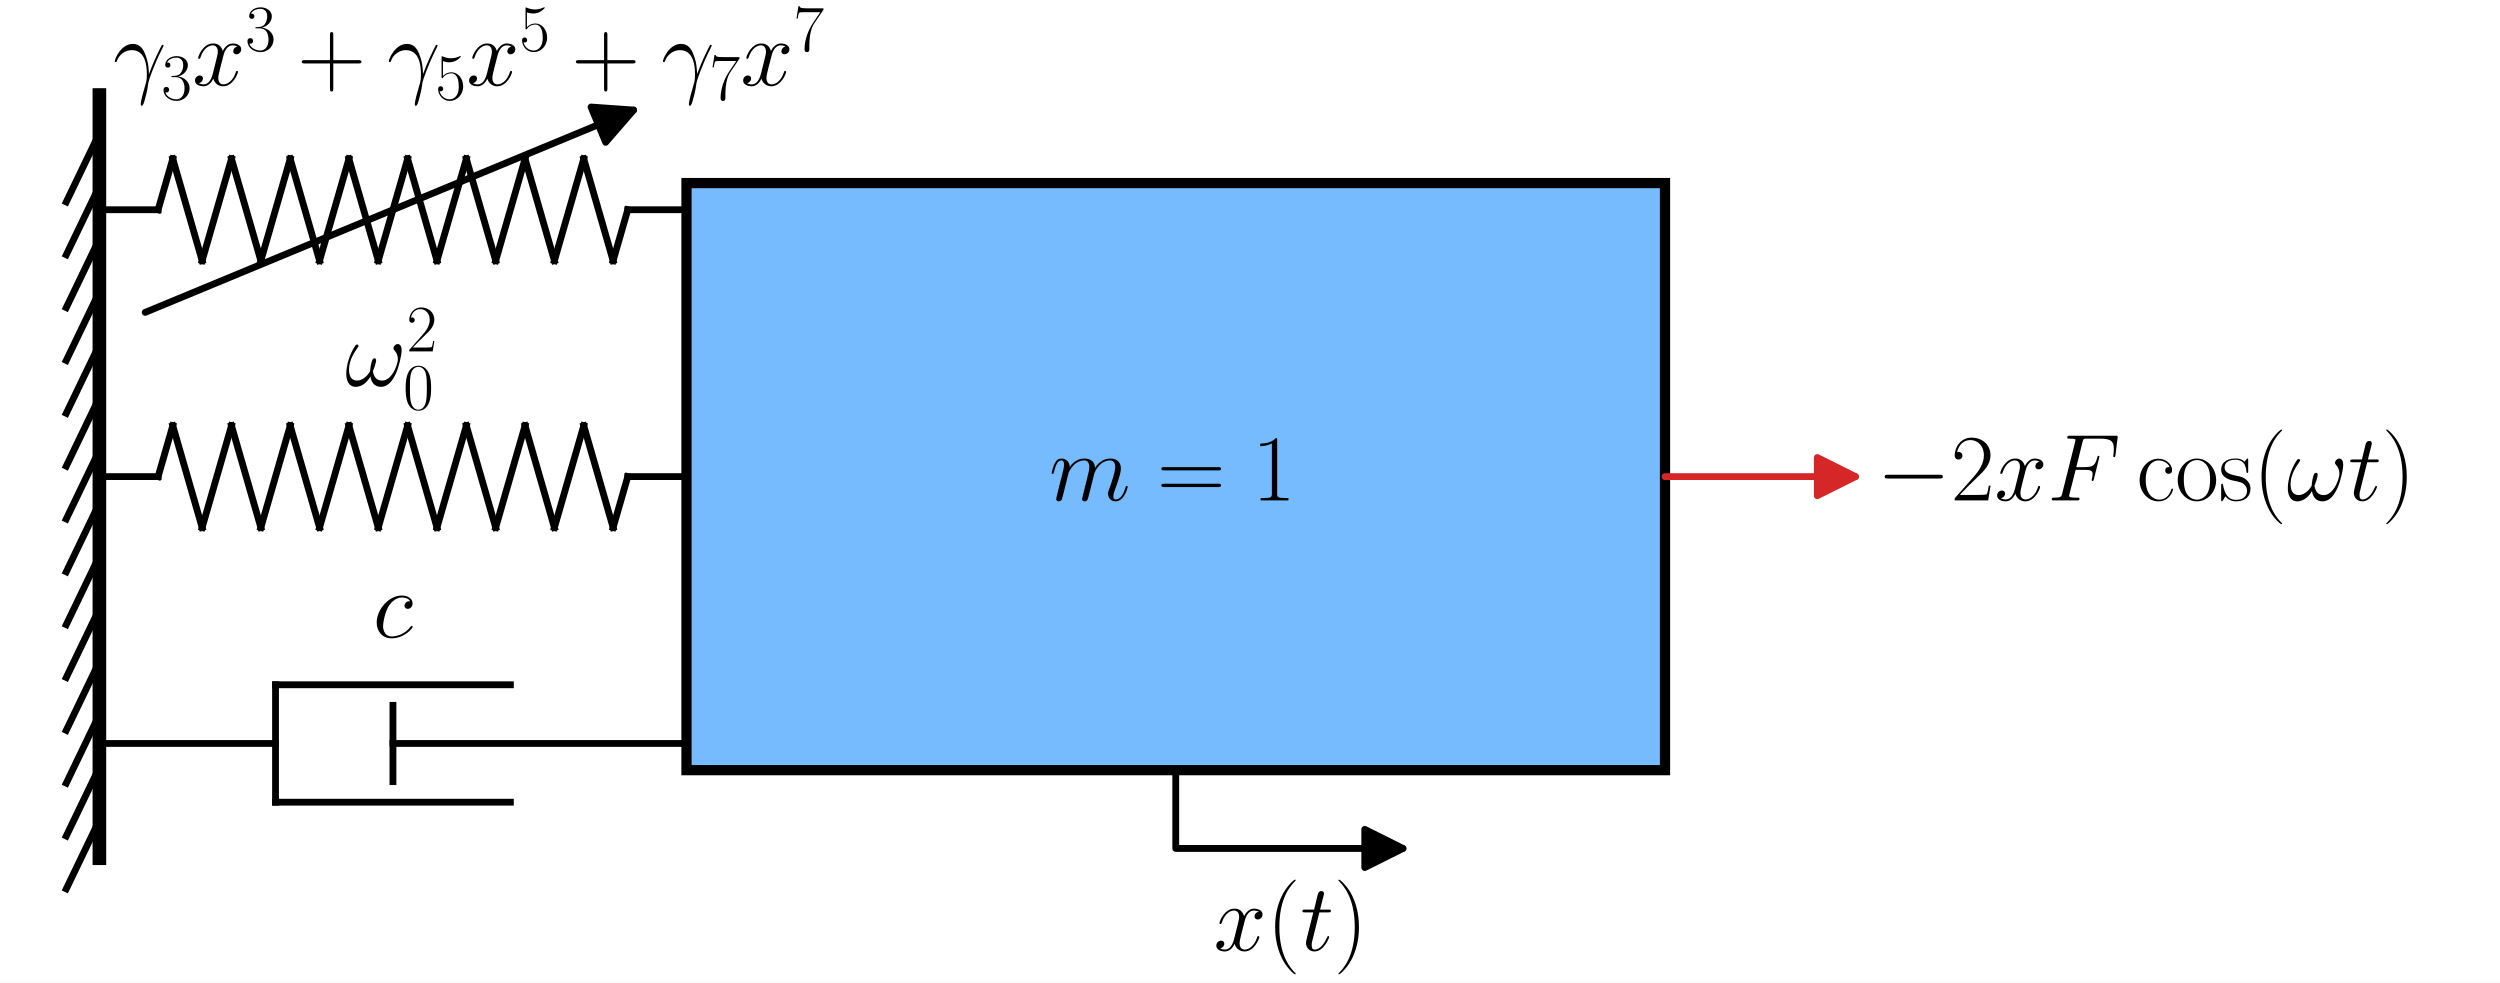
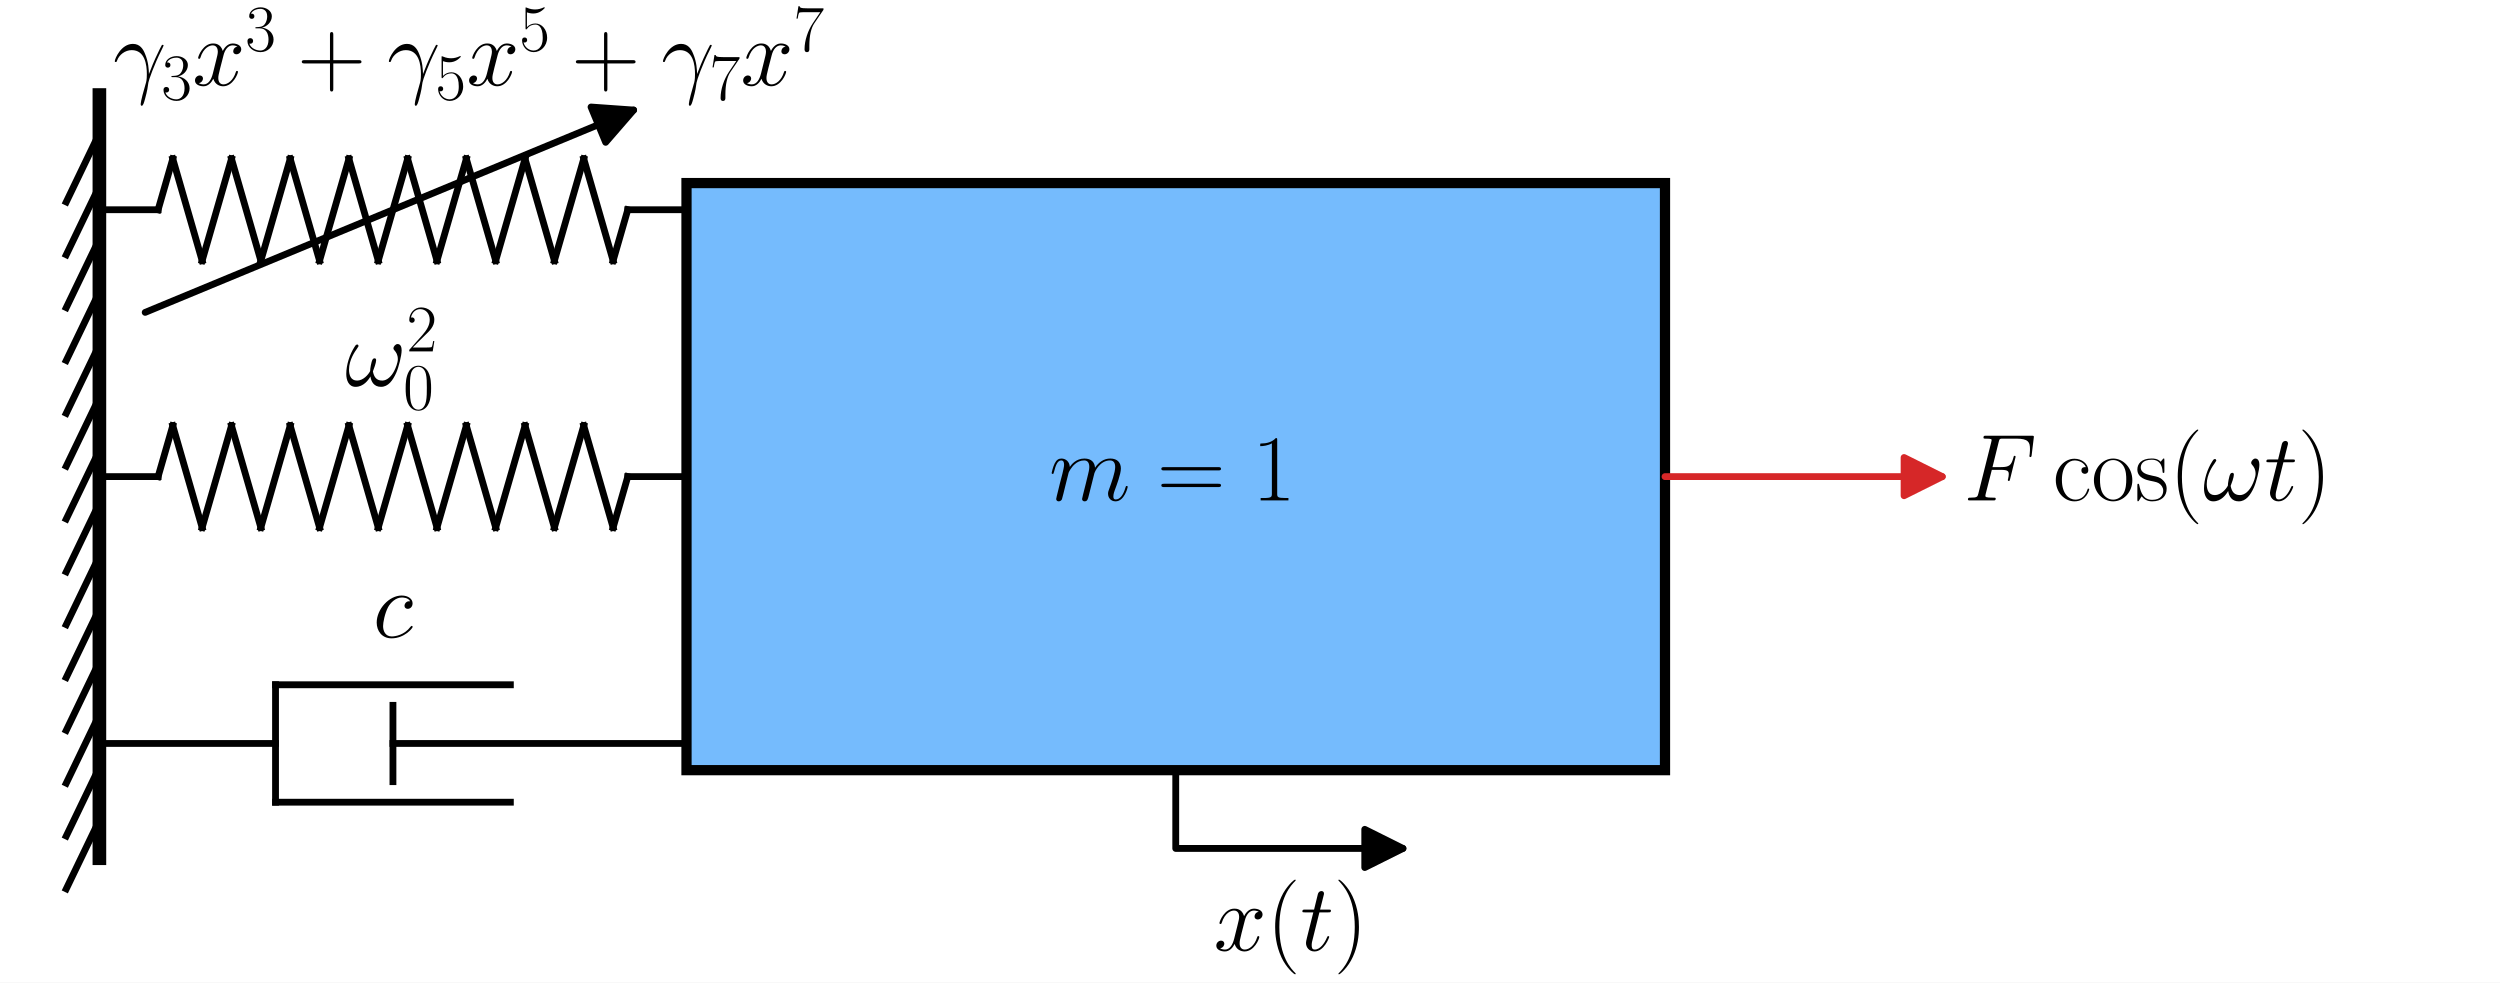
<svg xmlns="http://www.w3.org/2000/svg" xmlns:xlink="http://www.w3.org/1999/xlink" width="366.48pt" height="144pt" viewBox="0 0 366.48 144" version="1.1">
  <defs>
    <style type="text/css">*{stroke-linejoin: round; stroke-linecap: butt}</style>
  </defs>
  <g id="figure_1">
    <g id="patch_1">
      <path d="M 0 144  L 366.48 144  L 366.48 0  L 0 0  z " style="fill: #ffffff" />
    </g>
    <g id="axes_1">
      <g id="patch_2">
        <path d="M 0 144  L 366.48 144  L 366.48 0  L 0 0  z " style="fill: #ffffff" />
      </g>
      <g id="matplotlib.axis_1">
        <g id="xtick_1" />
        <g id="xtick_2" />
        <g id="xtick_3" />
        <g id="xtick_4" />
        <g id="xtick_5" />
        <g id="xtick_6" />
        <g id="xtick_7" />
      </g>
      <g id="matplotlib.axis_2">
        <g id="ytick_1" />
        <g id="ytick_2" />
        <g id="ytick_3" />
      </g>
      <g id="line2d_1">
-         <path d="M 14.57 125.81  L 14.57 13.926  " clip-path="url(#p56fd187e4c)" style="fill: none; stroke: #000000; stroke-width: 2; stroke-linecap: square" />
+         <path d="M 14.57 125.81  L 14.57 13.926  " clip-path="url(#p10659f8e2c)" style="fill: none; stroke: #000000; stroke-width: 2; stroke-linecap: square" />
      </g>
      <g id="line2d_2">
-         <path d="M 14.57 120.216  L 9.716 130.296  " clip-path="url(#p56fd187e4c)" style="fill: none; stroke: #000000; stroke-linecap: square" />
+         <path d="M 14.57 120.216  L 9.716 130.296  " clip-path="url(#p10659f8e2c)" style="fill: none; stroke: #000000; stroke-linecap: square" />
      </g>
      <g id="line2d_3">
-         <path d="M 14.57 112.47  L 9.716 122.55  " clip-path="url(#p56fd187e4c)" style="fill: none; stroke: #000000; stroke-linecap: square" />
+         <path d="M 14.57 112.47  L 9.716 122.55  " clip-path="url(#p10659f8e2c)" style="fill: none; stroke: #000000; stroke-linecap: square" />
      </g>
      <g id="line2d_4">
-         <path d="M 14.57 104.724  L 9.716 114.804  " clip-path="url(#p56fd187e4c)" style="fill: none; stroke: #000000; stroke-linecap: square" />
+         <path d="M 14.57 104.724  L 9.716 114.804  " clip-path="url(#p10659f8e2c)" style="fill: none; stroke: #000000; stroke-linecap: square" />
      </g>
      <g id="line2d_5">
-         <path d="M 14.57 96.978  L 9.716 107.059  " clip-path="url(#p56fd187e4c)" style="fill: none; stroke: #000000; stroke-linecap: square" />
+         <path d="M 14.57 96.978  L 9.716 107.059  " clip-path="url(#p10659f8e2c)" style="fill: none; stroke: #000000; stroke-linecap: square" />
      </g>
      <g id="line2d_6">
-         <path d="M 14.57 89.232  L 9.716 99.313  " clip-path="url(#p56fd187e4c)" style="fill: none; stroke: #000000; stroke-linecap: square" />
+         <path d="M 14.57 89.232  L 9.716 99.313  " clip-path="url(#p10659f8e2c)" style="fill: none; stroke: #000000; stroke-linecap: square" />
      </g>
      <g id="line2d_7">
-         <path d="M 14.57 81.487  L 9.716 91.567  " clip-path="url(#p56fd187e4c)" style="fill: none; stroke: #000000; stroke-linecap: square" />
+         <path d="M 14.57 81.487  L 9.716 91.567  " clip-path="url(#p10659f8e2c)" style="fill: none; stroke: #000000; stroke-linecap: square" />
      </g>
      <g id="line2d_8">
-         <path d="M 14.57 73.741  L 9.716 83.821  " clip-path="url(#p56fd187e4c)" style="fill: none; stroke: #000000; stroke-linecap: square" />
+         <path d="M 14.57 73.741  L 9.716 83.821  " clip-path="url(#p10659f8e2c)" style="fill: none; stroke: #000000; stroke-linecap: square" />
      </g>
      <g id="line2d_9">
-         <path d="M 14.57 65.995  L 9.716 76.075  " clip-path="url(#p56fd187e4c)" style="fill: none; stroke: #000000; stroke-linecap: square" />
+         <path d="M 14.57 65.995  L 9.716 76.075  " clip-path="url(#p10659f8e2c)" style="fill: none; stroke: #000000; stroke-linecap: square" />
      </g>
      <g id="line2d_10">
-         <path d="M 14.57 58.249  L 9.716 68.33  " clip-path="url(#p56fd187e4c)" style="fill: none; stroke: #000000; stroke-linecap: square" />
+         <path d="M 14.57 58.249  L 9.716 68.33  " clip-path="url(#p10659f8e2c)" style="fill: none; stroke: #000000; stroke-linecap: square" />
      </g>
      <g id="line2d_11">
-         <path d="M 14.57 50.503  L 9.716 60.584  " clip-path="url(#p56fd187e4c)" style="fill: none; stroke: #000000; stroke-linecap: square" />
+         <path d="M 14.57 50.503  L 9.716 60.584  " clip-path="url(#p10659f8e2c)" style="fill: none; stroke: #000000; stroke-linecap: square" />
      </g>
      <g id="line2d_12">
-         <path d="M 14.57 42.758  L 9.716 52.838  " clip-path="url(#p56fd187e4c)" style="fill: none; stroke: #000000; stroke-linecap: square" />
+         <path d="M 14.57 42.758  L 9.716 52.838  " clip-path="url(#p10659f8e2c)" style="fill: none; stroke: #000000; stroke-linecap: square" />
      </g>
      <g id="line2d_13">
-         <path d="M 14.57 35.012  L 9.716 45.092  " clip-path="url(#p56fd187e4c)" style="fill: none; stroke: #000000; stroke-linecap: square" />
+         <path d="M 14.57 35.012  L 9.716 45.092  " clip-path="url(#p10659f8e2c)" style="fill: none; stroke: #000000; stroke-linecap: square" />
      </g>
      <g id="line2d_14">
-         <path d="M 14.57 27.266  L 9.716 37.346  " clip-path="url(#p56fd187e4c)" style="fill: none; stroke: #000000; stroke-linecap: square" />
+         <path d="M 14.57 27.266  L 9.716 37.346  " clip-path="url(#p10659f8e2c)" style="fill: none; stroke: #000000; stroke-linecap: square" />
      </g>
      <g id="line2d_15">
-         <path d="M 14.57 19.52  L 9.716 29.601  " clip-path="url(#p56fd187e4c)" style="fill: none; stroke: #000000; stroke-linecap: square" />
+         <path d="M 14.57 19.52  L 9.716 29.601  " clip-path="url(#p10659f8e2c)" style="fill: none; stroke: #000000; stroke-linecap: square" />
      </g>
      <g id="line2d_16">
-         <path d="M 14.57 30.748  L 23.177 30.748  " clip-path="url(#p56fd187e4c)" style="fill: none; stroke: #000000; stroke-linecap: square" />
+         <path d="M 14.57 30.748  L 23.177 30.748  " clip-path="url(#p10659f8e2c)" style="fill: none; stroke: #000000; stroke-linecap: square" />
      </g>
      <g id="line2d_17">
-         <path d="M 92.028 30.748  L 100.635 30.748  " clip-path="url(#p56fd187e4c)" style="fill: none; stroke: #000000; stroke-linecap: square" />
+         <path d="M 92.028 30.748  L 100.635 30.748  " clip-path="url(#p10659f8e2c)" style="fill: none; stroke: #000000; stroke-linecap: square" />
      </g>
      <g id="line2d_18">
-         <path d="M 25.328 23.289  L 29.632 38.207  " clip-path="url(#p56fd187e4c)" style="fill: none; stroke: #000000; stroke-linecap: square" />
+         <path d="M 25.328 23.289  L 29.632 38.207  " clip-path="url(#p10659f8e2c)" style="fill: none; stroke: #000000; stroke-linecap: square" />
      </g>
      <g id="line2d_19">
-         <path d="M 29.632 38.207  L 33.935 23.289  " clip-path="url(#p56fd187e4c)" style="fill: none; stroke: #000000; stroke-linecap: square" />
+         <path d="M 29.632 38.207  L 33.935 23.289  " clip-path="url(#p10659f8e2c)" style="fill: none; stroke: #000000; stroke-linecap: square" />
      </g>
      <g id="line2d_20">
-         <path d="M 33.935 23.289  L 38.238 38.207  " clip-path="url(#p56fd187e4c)" style="fill: none; stroke: #000000; stroke-linecap: square" />
+         <path d="M 33.935 23.289  L 38.238 38.207  " clip-path="url(#p10659f8e2c)" style="fill: none; stroke: #000000; stroke-linecap: square" />
      </g>
      <g id="line2d_21">
-         <path d="M 38.238 38.207  L 42.541 23.289  " clip-path="url(#p56fd187e4c)" style="fill: none; stroke: #000000; stroke-linecap: square" />
+         <path d="M 38.238 38.207  L 42.541 23.289  " clip-path="url(#p10659f8e2c)" style="fill: none; stroke: #000000; stroke-linecap: square" />
      </g>
      <g id="line2d_22">
-         <path d="M 42.541 23.289  L 46.845 38.207  " clip-path="url(#p56fd187e4c)" style="fill: none; stroke: #000000; stroke-linecap: square" />
+         <path d="M 42.541 23.289  L 46.845 38.207  " clip-path="url(#p10659f8e2c)" style="fill: none; stroke: #000000; stroke-linecap: square" />
      </g>
      <g id="line2d_23">
-         <path d="M 46.845 38.207  L 51.148 23.289  " clip-path="url(#p56fd187e4c)" style="fill: none; stroke: #000000; stroke-linecap: square" />
+         <path d="M 46.845 38.207  L 51.148 23.289  " clip-path="url(#p10659f8e2c)" style="fill: none; stroke: #000000; stroke-linecap: square" />
      </g>
      <g id="line2d_24">
-         <path d="M 51.148 23.289  L 55.451 38.207  " clip-path="url(#p56fd187e4c)" style="fill: none; stroke: #000000; stroke-linecap: square" />
+         <path d="M 51.148 23.289  L 55.451 38.207  " clip-path="url(#p10659f8e2c)" style="fill: none; stroke: #000000; stroke-linecap: square" />
      </g>
      <g id="line2d_25">
-         <path d="M 55.451 38.207  L 59.754 23.289  " clip-path="url(#p56fd187e4c)" style="fill: none; stroke: #000000; stroke-linecap: square" />
+         <path d="M 55.451 38.207  L 59.754 23.289  " clip-path="url(#p10659f8e2c)" style="fill: none; stroke: #000000; stroke-linecap: square" />
      </g>
      <g id="line2d_26">
-         <path d="M 59.754 23.289  L 64.058 38.207  " clip-path="url(#p56fd187e4c)" style="fill: none; stroke: #000000; stroke-linecap: square" />
+         <path d="M 59.754 23.289  L 64.058 38.207  " clip-path="url(#p10659f8e2c)" style="fill: none; stroke: #000000; stroke-linecap: square" />
      </g>
      <g id="line2d_27">
-         <path d="M 64.058 38.207  L 68.361 23.289  " clip-path="url(#p56fd187e4c)" style="fill: none; stroke: #000000; stroke-linecap: square" />
+         <path d="M 64.058 38.207  L 68.361 23.289  " clip-path="url(#p10659f8e2c)" style="fill: none; stroke: #000000; stroke-linecap: square" />
      </g>
      <g id="line2d_28">
-         <path d="M 68.361 23.289  L 72.664 38.207  " clip-path="url(#p56fd187e4c)" style="fill: none; stroke: #000000; stroke-linecap: square" />
+         <path d="M 68.361 23.289  L 72.664 38.207  " clip-path="url(#p10659f8e2c)" style="fill: none; stroke: #000000; stroke-linecap: square" />
      </g>
      <g id="line2d_29">
-         <path d="M 72.664 38.207  L 76.967 23.289  " clip-path="url(#p56fd187e4c)" style="fill: none; stroke: #000000; stroke-linecap: square" />
+         <path d="M 72.664 38.207  L 76.967 23.289  " clip-path="url(#p10659f8e2c)" style="fill: none; stroke: #000000; stroke-linecap: square" />
      </g>
      <g id="line2d_30">
-         <path d="M 76.967 23.289  L 81.27 38.207  " clip-path="url(#p56fd187e4c)" style="fill: none; stroke: #000000; stroke-linecap: square" />
+         <path d="M 76.967 23.289  L 81.27 38.207  " clip-path="url(#p10659f8e2c)" style="fill: none; stroke: #000000; stroke-linecap: square" />
      </g>
      <g id="line2d_31">
-         <path d="M 81.27 38.207  L 85.574 23.289  " clip-path="url(#p56fd187e4c)" style="fill: none; stroke: #000000; stroke-linecap: square" />
+         <path d="M 81.27 38.207  L 85.574 23.289  " clip-path="url(#p10659f8e2c)" style="fill: none; stroke: #000000; stroke-linecap: square" />
      </g>
      <g id="line2d_32">
-         <path d="M 85.574 23.289  L 89.877 38.207  " clip-path="url(#p56fd187e4c)" style="fill: none; stroke: #000000; stroke-linecap: square" />
+         <path d="M 85.574 23.289  L 89.877 38.207  " clip-path="url(#p10659f8e2c)" style="fill: none; stroke: #000000; stroke-linecap: square" />
      </g>
      <g id="line2d_33">
-         <path d="M 23.177 30.748  L 25.328 23.289  " clip-path="url(#p56fd187e4c)" style="fill: none; stroke: #000000; stroke-linecap: square" />
+         <path d="M 23.177 30.748  L 25.328 23.289  " clip-path="url(#p10659f8e2c)" style="fill: none; stroke: #000000; stroke-linecap: square" />
      </g>
      <g id="line2d_34">
-         <path d="M 89.877 38.207  L 92.028 30.748  " clip-path="url(#p56fd187e4c)" style="fill: none; stroke: #000000; stroke-linecap: square" />
+         <path d="M 89.877 38.207  L 92.028 30.748  " clip-path="url(#p10659f8e2c)" style="fill: none; stroke: #000000; stroke-linecap: square" />
      </g>
      <g id="line2d_35">
-         <path d="M 14.57 69.868  L 23.177 69.868  " clip-path="url(#p56fd187e4c)" style="fill: none; stroke: #000000; stroke-linecap: square" />
+         <path d="M 14.57 69.868  L 23.177 69.868  " clip-path="url(#p10659f8e2c)" style="fill: none; stroke: #000000; stroke-linecap: square" />
      </g>
      <g id="line2d_36">
-         <path d="M 92.028 69.868  L 100.635 69.868  " clip-path="url(#p56fd187e4c)" style="fill: none; stroke: #000000; stroke-linecap: square" />
+         <path d="M 92.028 69.868  L 100.635 69.868  " clip-path="url(#p10659f8e2c)" style="fill: none; stroke: #000000; stroke-linecap: square" />
      </g>
      <g id="line2d_37">
-         <path d="M 25.328 62.409  L 29.632 77.327  " clip-path="url(#p56fd187e4c)" style="fill: none; stroke: #000000; stroke-linecap: square" />
+         <path d="M 25.328 62.409  L 29.632 77.327  " clip-path="url(#p10659f8e2c)" style="fill: none; stroke: #000000; stroke-linecap: square" />
      </g>
      <g id="line2d_38">
-         <path d="M 29.632 77.327  L 33.935 62.409  " clip-path="url(#p56fd187e4c)" style="fill: none; stroke: #000000; stroke-linecap: square" />
+         <path d="M 29.632 77.327  L 33.935 62.409  " clip-path="url(#p10659f8e2c)" style="fill: none; stroke: #000000; stroke-linecap: square" />
      </g>
      <g id="line2d_39">
-         <path d="M 33.935 62.409  L 38.238 77.327  " clip-path="url(#p56fd187e4c)" style="fill: none; stroke: #000000; stroke-linecap: square" />
+         <path d="M 33.935 62.409  L 38.238 77.327  " clip-path="url(#p10659f8e2c)" style="fill: none; stroke: #000000; stroke-linecap: square" />
      </g>
      <g id="line2d_40">
-         <path d="M 38.238 77.327  L 42.541 62.409  " clip-path="url(#p56fd187e4c)" style="fill: none; stroke: #000000; stroke-linecap: square" />
+         <path d="M 38.238 77.327  L 42.541 62.409  " clip-path="url(#p10659f8e2c)" style="fill: none; stroke: #000000; stroke-linecap: square" />
      </g>
      <g id="line2d_41">
-         <path d="M 42.541 62.409  L 46.845 77.327  " clip-path="url(#p56fd187e4c)" style="fill: none; stroke: #000000; stroke-linecap: square" />
+         <path d="M 42.541 62.409  L 46.845 77.327  " clip-path="url(#p10659f8e2c)" style="fill: none; stroke: #000000; stroke-linecap: square" />
      </g>
      <g id="line2d_42">
-         <path d="M 46.845 77.327  L 51.148 62.409  " clip-path="url(#p56fd187e4c)" style="fill: none; stroke: #000000; stroke-linecap: square" />
+         <path d="M 46.845 77.327  L 51.148 62.409  " clip-path="url(#p10659f8e2c)" style="fill: none; stroke: #000000; stroke-linecap: square" />
      </g>
      <g id="line2d_43">
-         <path d="M 51.148 62.409  L 55.451 77.327  " clip-path="url(#p56fd187e4c)" style="fill: none; stroke: #000000; stroke-linecap: square" />
+         <path d="M 51.148 62.409  L 55.451 77.327  " clip-path="url(#p10659f8e2c)" style="fill: none; stroke: #000000; stroke-linecap: square" />
      </g>
      <g id="line2d_44">
-         <path d="M 55.451 77.327  L 59.754 62.409  " clip-path="url(#p56fd187e4c)" style="fill: none; stroke: #000000; stroke-linecap: square" />
+         <path d="M 55.451 77.327  L 59.754 62.409  " clip-path="url(#p10659f8e2c)" style="fill: none; stroke: #000000; stroke-linecap: square" />
      </g>
      <g id="line2d_45">
-         <path d="M 59.754 62.409  L 64.058 77.327  " clip-path="url(#p56fd187e4c)" style="fill: none; stroke: #000000; stroke-linecap: square" />
+         <path d="M 59.754 62.409  L 64.058 77.327  " clip-path="url(#p10659f8e2c)" style="fill: none; stroke: #000000; stroke-linecap: square" />
      </g>
      <g id="line2d_46">
-         <path d="M 64.058 77.327  L 68.361 62.409  " clip-path="url(#p56fd187e4c)" style="fill: none; stroke: #000000; stroke-linecap: square" />
+         <path d="M 64.058 77.327  L 68.361 62.409  " clip-path="url(#p10659f8e2c)" style="fill: none; stroke: #000000; stroke-linecap: square" />
      </g>
      <g id="line2d_47">
-         <path d="M 68.361 62.409  L 72.664 77.327  " clip-path="url(#p56fd187e4c)" style="fill: none; stroke: #000000; stroke-linecap: square" />
+         <path d="M 68.361 62.409  L 72.664 77.327  " clip-path="url(#p10659f8e2c)" style="fill: none; stroke: #000000; stroke-linecap: square" />
      </g>
      <g id="line2d_48">
-         <path d="M 72.664 77.327  L 76.967 62.409  " clip-path="url(#p56fd187e4c)" style="fill: none; stroke: #000000; stroke-linecap: square" />
+         <path d="M 72.664 77.327  L 76.967 62.409  " clip-path="url(#p10659f8e2c)" style="fill: none; stroke: #000000; stroke-linecap: square" />
      </g>
      <g id="line2d_49">
-         <path d="M 76.967 62.409  L 81.27 77.327  " clip-path="url(#p56fd187e4c)" style="fill: none; stroke: #000000; stroke-linecap: square" />
+         <path d="M 76.967 62.409  L 81.27 77.327  " clip-path="url(#p10659f8e2c)" style="fill: none; stroke: #000000; stroke-linecap: square" />
      </g>
      <g id="line2d_50">
-         <path d="M 81.27 77.327  L 85.574 62.409  " clip-path="url(#p56fd187e4c)" style="fill: none; stroke: #000000; stroke-linecap: square" />
+         <path d="M 81.27 77.327  L 85.574 62.409  " clip-path="url(#p10659f8e2c)" style="fill: none; stroke: #000000; stroke-linecap: square" />
      </g>
      <g id="line2d_51">
-         <path d="M 85.574 62.409  L 89.877 77.327  " clip-path="url(#p56fd187e4c)" style="fill: none; stroke: #000000; stroke-linecap: square" />
+         <path d="M 85.574 62.409  L 89.877 77.327  " clip-path="url(#p10659f8e2c)" style="fill: none; stroke: #000000; stroke-linecap: square" />
      </g>
      <g id="line2d_52">
-         <path d="M 23.177 69.868  L 25.328 62.409  " clip-path="url(#p56fd187e4c)" style="fill: none; stroke: #000000; stroke-linecap: square" />
+         <path d="M 23.177 69.868  L 25.328 62.409  " clip-path="url(#p10659f8e2c)" style="fill: none; stroke: #000000; stroke-linecap: square" />
      </g>
      <g id="line2d_53">
-         <path d="M 89.877 77.327  L 92.028 69.868  " clip-path="url(#p56fd187e4c)" style="fill: none; stroke: #000000; stroke-linecap: square" />
+         <path d="M 89.877 77.327  L 92.028 69.868  " clip-path="url(#p10659f8e2c)" style="fill: none; stroke: #000000; stroke-linecap: square" />
      </g>
      <g id="line2d_54">
-         <path d="M 14.57 108.988  L 40.39 108.988  " clip-path="url(#p56fd187e4c)" style="fill: none; stroke: #000000; stroke-linecap: square" />
+         <path d="M 14.57 108.988  L 40.39 108.988  " clip-path="url(#p10659f8e2c)" style="fill: none; stroke: #000000; stroke-linecap: square" />
      </g>
      <g id="line2d_55">
-         <path d="M 57.603 108.988  L 100.635 108.988  " clip-path="url(#p56fd187e4c)" style="fill: none; stroke: #000000; stroke-linecap: square" />
+         <path d="M 57.603 108.988  L 100.635 108.988  " clip-path="url(#p10659f8e2c)" style="fill: none; stroke: #000000; stroke-linecap: square" />
      </g>
      <g id="line2d_56">
-         <path d="M 40.39 100.382  L 74.816 100.382  " clip-path="url(#p56fd187e4c)" style="fill: none; stroke: #000000; stroke-linecap: square" />
+         <path d="M 40.39 100.382  L 74.816 100.382  " clip-path="url(#p10659f8e2c)" style="fill: none; stroke: #000000; stroke-linecap: square" />
      </g>
      <g id="line2d_57">
-         <path d="M 40.39 117.595  L 74.816 117.595  " clip-path="url(#p56fd187e4c)" style="fill: none; stroke: #000000; stroke-linecap: square" />
+         <path d="M 40.39 117.595  L 74.816 117.595  " clip-path="url(#p10659f8e2c)" style="fill: none; stroke: #000000; stroke-linecap: square" />
      </g>
      <g id="line2d_58">
-         <path d="M 40.39 117.595  L 40.39 100.382  " clip-path="url(#p56fd187e4c)" style="fill: none; stroke: #000000; stroke-linecap: square" />
+         <path d="M 40.39 117.595  L 40.39 100.382  " clip-path="url(#p10659f8e2c)" style="fill: none; stroke: #000000; stroke-linecap: square" />
      </g>
      <g id="line2d_59">
-         <path d="M 57.603 114.582  L 57.603 103.394  " clip-path="url(#p56fd187e4c)" style="fill: none; stroke: #000000; stroke-linecap: square" />
+         <path d="M 57.603 114.582  L 57.603 103.394  " clip-path="url(#p10659f8e2c)" style="fill: none; stroke: #000000; stroke-linecap: square" />
      </g>
      <g id="patch_3">
-         <path d="M 100.635 112.9  L 244.076 112.9  L 244.076 26.836  L 100.635 26.836  z " clip-path="url(#p56fd187e4c)" style="fill: #75bbfd; stroke: #000000; stroke-width: 1.5; stroke-linejoin: miter" />
+         <path d="M 100.635 112.9  L 244.076 112.9  L 244.076 26.836  L 100.635 26.836  z " clip-path="url(#p10659f8e2c)" style="fill: #75bbfd; stroke: #000000; stroke-width: 1.5; stroke-linejoin: miter" />
      </g>
      <g id="text_1">
        <g transform="translate(153.7828 73.35488) scale(0.14 -0.14)">
          <defs>
            <path id="CMMI12-6d" d="M 1318 1871  C 1331 1910 1491 2229 1728 2433  C 1894 2586 2112 2689 2362 2689  C 2618 2689 2707 2497 2707 2242  C 2707 2203 2707 2076 2630 1775  L 2470 1118  C 2419 926 2298 453 2285 383  C 2259 287 2221 121 2221 96  C 2221 6 2291 -64 2387 -64  C 2579 -64 2611 83 2669 313  L 3053 1839  C 3066 1890 3398 2689 4102 2689  C 4358 2689 4448 2497 4448 2242  C 4448 1884 4198 1188 4058 805  C 4000 651 3968 568 3968 453  C 3968 166 4166 -64 4474 -64  C 5069 -64 5293 875 5293 913  C 5293 945 5267 971 5229 971  C 5171 971 5165 952 5133 843  C 4986 332 4749 64 4493 64  C 4429 64 4326 64 4326 269  C 4326 436 4403 640 4429 710  C 4544 1018 4832 1773 4832 2145  C 4832 2528 4608 2816 4122 2816  C 3693 2816 3347 2574 3091 2197  C 3072 2542 2861 2816 2381 2816  C 1811 2816 1510 2415 1395 2255  C 1376 2618 1114 2816 832 2816  C 646 2816 499 2727 378 2484  C 262 2254 173 1865 173 1839  C 173 1814 198 1782 243 1782  C 294 1782 301 1788 339 1935  C 435 2312 557 2689 813 2689  C 960 2689 1011 2586 1011 2395  C 1011 2254 947 2005 902 1807  L 723 1118  C 698 996 627 709 595 594  C 550 428 480 128 480 96  C 480 6 550 -64 646 -64  C 723 -64 813 -26 864 70  C 877 102 934 326 966 453  L 1107 1028  L 1318 1871  z " transform="scale(0.015625)" />
            <path id="CMR17-3d" d="M 4115 2017  C 4211 2017 4307 2017 4307 2125  C 4307 2240 4198 2240 4090 2240  L 512 2240  C 403 2240 294 2240 294 2125  C 294 2017 390 2017 486 2017  L 4115 2017  z M 4090 896  C 4198 896 4307 896 4307 1011  C 4307 1119 4211 1119 4115 1119  L 486 1119  C 390 1119 294 1119 294 1011  C 294 896 403 896 512 896  L 4090 896  z " transform="scale(0.015625)" />
            <path id="CMR17-31" d="M 1702 4058  C 1702 4192 1696 4192 1606 4192  C 1357 3916 979 3827 621 3827  C 602 3827 570 3827 563 3808  C 557 3795 557 3782 557 3648  C 755 3648 1088 3686 1344 3839  L 1344 461  C 1344 236 1331 160 781 160  L 589 160  L 589 0  C 896 0 1216 0 1523 0  C 1830 0 2150 0 2458 0  L 2458 160  L 2266 160  C 1715 160 1702 230 1702 458  L 1702 4058  z " transform="scale(0.015625)" />
          </defs>
          <use xlink:href="#CMMI12-6d" transform="scale(0.996264)" />
          <use xlink:href="#CMR17-3d" transform="translate(113.0012 0) scale(0.996264)" />
          <use xlink:href="#CMR17-31" transform="translate(212.39 0) scale(0.996264)" />
        </g>
      </g>
      <g id="patch_4">
        <path d="M 21.284 45.792  Q 57.601 30.748 92.886 16.133  " style="fill: none; stroke: #000000; stroke-linecap: round" />
        <path d="M 86.641 15.689  L 92.886 16.133  L 88.784 20.863  z " style="stroke: #000000; stroke-linecap: round" />
      </g>
      <g id="text_2">
        <g transform="translate(16.56176 12.50909) scale(0.14 -0.14)">
          <defs>
            <path id="CMMI12-d" d="M 2419 760  C 2406 1071 2394 1561 2150 2133  C 2022 2452 1805 2788 1338 2788  C 550 2788 122 1790 122 1625  C 122 1567 166 1567 186 1567  C 243 1567 243 1580 275 1663  C 410 2057 819 2368 1261 2368  C 2150 2368 2278 1383 2278 754  C 2278 352 2234 220 2195 92  C 2074 -302 1862 -1090 1862 -1268  C 1862 -1319 1882 -1376 1933 -1376  C 2029 -1376 2086 -1166 2157 -912  C 2310 -353 2349 -73 2381 181  C 2400 334 2765 1384 3270 2382  C 3315 2483 3405 2655 3405 2674  C 3405 2680 3398 2725 3341 2725  C 3328 2725 3296 2725 3283 2699  C 3270 2687 3046 2254 2854 1822  C 2758 1606 2630 1320 2419 760  z " transform="scale(0.015625)" />
            <path id="CMR17-33" d="M 1414 2157  C 1984 2157 2234 1662 2234 1090  C 2234 320 1824 25 1453 25  C 1114 25 563 194 390 693  C 422 680 454 680 486 680  C 640 680 755 782 755 948  C 755 1133 614 1216 486 1216  C 378 1216 211 1165 211 926  C 211 335 787 -128 1466 -128  C 2176 -128 2720 430 2720 1085  C 2720 1707 2208 2157 1600 2227  C 2086 2328 2554 2756 2554 3329  C 2554 3820 2048 4179 1472 4179  C 890 4179 378 3829 378 3329  C 378 3110 544 3072 627 3072  C 762 3072 877 3155 877 3321  C 877 3486 762 3569 627 3569  C 602 3569 570 3569 544 3557  C 730 3959 1235 4032 1459 4032  C 1683 4032 2106 3925 2106 3320  C 2106 3143 2080 2828 1862 2550  C 1670 2304 1453 2304 1242 2284  C 1210 2284 1062 2269 1037 2269  C 992 2263 966 2257 966 2208  C 966 2163 973 2157 1101 2157  L 1414 2157  z " transform="scale(0.015625)" />
            <path id="CMMI12-78" d="M 3034 2606  C 2829 2567 2752 2414 2752 2293  C 2752 2139 2874 2088 2963 2088  C 3155 2088 3290 2254 3290 2427  C 3290 2695 2982 2816 2714 2816  C 2323 2816 2106 2433 2048 2312  C 1901 2816 1504 2816 1389 2816  C 736 2816 390 1980 390 1839  C 390 1814 416 1782 461 1782  C 512 1782 525 1820 538 1846  C 755 2555 1184 2689 1370 2689  C 1658 2689 1715 2420 1715 2267  C 1715 2127 1677 1980 1600 1673  L 1382 798  C 1286 415 1101 64 762 64  C 730 64 570 64 435 147  C 666 192 717 383 717 460  C 717 588 621 664 499 664  C 346 664 179 530 179 326  C 179 57 480 -64 755 -64  C 1062 -64 1280 179 1414 441  C 1517 64 1837 -64 2074 -64  C 2726 -64 3072 773 3072 913  C 3072 945 3046 971 3008 971  C 2950 971 2944 939 2925 888  C 2752 326 2381 64 2093 64  C 1869 64 1747 230 1747 492  C 1747 632 1773 734 1875 1156  L 2099 2024  C 2195 2408 2413 2689 2707 2689  C 2720 2689 2899 2689 3034 2606  z " transform="scale(0.015625)" />
            <path id="CMR17-2b" d="M 2413 1472  L 4109 1472  C 4198 1472 4307 1472 4307 1580  C 4307 1695 4205 1695 4109 1695  L 2413 1695  L 2413 3386  C 2413 3475 2413 3584 2304 3584  C 2189 3584 2189 3482 2189 3386  L 2189 1695  L 493 1695  C 403 1695 294 1695 294 1587  C 294 1472 397 1472 493 1472  L 2189 1472  L 2189 -218  C 2189 -307 2189 -416 2298 -416  C 2413 -416 2413 -314 2413 -218  L 2413 1472  z " transform="scale(0.015625)" />
            <path id="CMR17-35" d="M 730 3692  C 794 3666 1056 3584 1325 3584  C 1920 3584 2246 3911 2432 4100  C 2432 4157 2432 4192 2394 4192  C 2387 4192 2374 4192 2323 4163  C 2099 4058 1837 3973 1517 3973  C 1325 3973 1037 3999 723 4139  C 653 4171 640 4171 634 4171  C 602 4171 595 4164 595 4037  L 595 2203  C 595 2089 595 2057 659 2057  C 691 2057 704 2070 736 2114  C 941 2401 1222 2522 1542 2522  C 1766 2522 2246 2382 2246 1289  C 2246 1085 2246 715 2054 421  C 1894 159 1645 25 1370 25  C 947 25 518 320 403 814  C 429 807 480 795 506 795  C 589 795 749 840 749 1038  C 749 1210 627 1280 506 1280  C 358 1280 262 1190 262 1011  C 262 454 704 -128 1382 -128  C 2042 -128 2669 440 2669 1264  C 2669 2030 2170 2624 1549 2624  C 1222 2624 947 2503 730 2274  L 730 3692  z " transform="scale(0.015625)" />
            <path id="CMR17-37" d="M 2886 3941  L 2886 4081  L 1382 4081  C 634 4081 621 4165 595 4288  L 480 4288  L 294 3094  L 410 3094  C 429 3215 474 3540 550 3661  C 589 3712 1062 3712 1171 3712  L 2579 3712  L 1869 2661  C 1395 1954 1069 999 1069 165  C 1069 89 1069 -128 1299 -128  C 1530 -128 1530 89 1530 171  L 1530 465  C 1530 1508 1709 2196 2003 2636  L 2886 3941  z " transform="scale(0.015625)" />
          </defs>
          <use xlink:href="#CMMI12-d" transform="scale(0.996264)" />
          <use xlink:href="#CMR17-33" transform="translate(50.59913 -14.94392) scale(0.697382)" />
          <use xlink:href="#CMMI12-78" transform="translate(83.08045 0) scale(0.996264)" />
          <use xlink:href="#CMR17-33" transform="translate(138.5145 36.15364) scale(0.697382)" />
          <use xlink:href="#CMR17-2b" transform="translate(193.135 0) scale(0.996264)" />
          <use xlink:href="#CMMI12-d" transform="translate(286.989 0) scale(0.996264)" />
          <use xlink:href="#CMR17-35" transform="translate(337.5882 -14.94392) scale(0.697382)" />
          <use xlink:href="#CMMI12-78" transform="translate(370.0695 0) scale(0.996264)" />
          <use xlink:href="#CMR17-35" transform="translate(425.5035 36.15364) scale(0.697382)" />
          <use xlink:href="#CMR17-2b" transform="translate(480.1241 0) scale(0.996264)" />
          <use xlink:href="#CMMI12-d" transform="translate(573.978 0) scale(0.996264)" />
          <use xlink:href="#CMR17-37" transform="translate(624.5772 -14.94392) scale(0.697382)" />
          <use xlink:href="#CMMI12-78" transform="translate(657.0585 0) scale(0.996264)" />
          <use xlink:href="#CMR17-37" transform="translate(712.4926 36.15364) scale(0.697382)" />
        </g>
      </g>
      <g id="text_3">
        <g transform="translate(50.59178 56.56892) scale(0.14 -0.14)">
          <defs>
            <path id="CMMI12-21" d="M 3802 2395  C 3802 2580 3750 2816 3526 2816  C 3398 2816 3251 2657 3251 2529  C 3251 2472 3277 2434 3328 2376  C 3424 2268 3546 2096 3546 1797  C 3546 1567 3405 1204 3302 1007  C 3123 656 2829 357 2496 357  C 2093 357 1939 615 1869 975  C 1939 1143 2086 1560 2086 1728  C 2086 1798 2061 1856 1978 1856  C 1933 1856 1882 1831 1850 1779  C 1760 1638 1677 1129 1683 994  C 1562 756 1216 357 806 357  C 378 357 262 733 262 1096  C 262 1758 678 2338 794 2497  C 858 2593 902 2657 902 2669  C 902 2714 877 2784 819 2784  C 717 2784 685 2701 634 2625  C 307 2121 77 1414 77 803  C 77 408 224 -64 704 -64  C 1235 -64 1568 391 1702 634  C 1754 275 1946 -64 2413 -64  C 2899 -64 3206 363 3437 879  C 3603 1249 3802 2045 3802 2395  z " transform="scale(0.015625)" />
            <path id="CMR17-32" d="M 2669 989  L 2554 989  C 2490 536 2438 459 2413 420  C 2381 369 1920 369 1830 369  L 602 369  C 832 619 1280 1072 1824 1597  C 2214 1967 2669 2402 2669 3035  C 2669 3790 2067 4224 1395 4224  C 691 4224 262 3604 262 3030  C 262 2780 448 2748 525 2748  C 589 2748 781 2787 781 3010  C 781 3207 614 3264 525 3264  C 486 3264 448 3258 422 3245  C 544 3790 915 4058 1306 4058  C 1862 4058 2227 3617 2227 3035  C 2227 2479 1901 2000 1536 1584  L 262 146  L 262 0  L 2515 0  L 2669 989  z " transform="scale(0.015625)" />
            <path id="CMR17-30" d="M 2688 2025  C 2688 2416 2682 3080 2413 3591  C 2176 4039 1798 4198 1466 4198  C 1158 4198 768 4058 525 3597  C 269 3118 243 2524 243 2025  C 243 1661 250 1106 448 619  C 723 -39 1216 -128 1466 -128  C 1760 -128 2208 -7 2470 600  C 2662 1042 2688 1559 2688 2025  z M 1466 -26  C 1056 -26 813 325 723 812  C 653 1188 653 1738 653 2096  C 653 2588 653 2997 736 3387  C 858 3929 1216 4096 1466 4096  C 1728 4096 2067 3923 2189 3400  C 2272 3036 2278 2607 2278 2096  C 2278 1680 2278 1169 2202 792  C 2067 95 1690 -26 1466 -26  z " transform="scale(0.015625)" />
          </defs>
          <use xlink:href="#CMMI12-21" transform="scale(0.996264)" />
          <use xlink:href="#CMR17-32" transform="translate(64.31835 36.15364) scale(0.697382)" />
          <use xlink:href="#CMR17-30" transform="translate(60.74375 -24.62935) scale(0.697382)" />
        </g>
      </g>
      <g id="text_4">
        <g transform="translate(54.66385 93.4366) scale(0.14 -0.14)">
          <defs>
            <path id="CMMI12-63" d="M 2502 2431  C 2381 2431 2323 2431 2234 2355  C 2195 2323 2125 2227 2125 2125  C 2125 1997 2221 1920 2342 1920  C 2496 1920 2669 2044 2669 2292  C 2669 2588 2374 2816 1933 2816  C 1094 2816 256 1903 256 996  C 256 441 602 -64 1254 -64  C 2125 -64 2675 622 2675 706  C 2675 744 2637 776 2611 776  C 2592 776 2586 770 2528 713  C 2118 162 1510 64 1267 64  C 826 64 685 446 685 764  C 685 988 794 1605 1024 2039  C 1190 2338 1536 2682 1939 2682  C 2022 2682 2374 2682 2502 2431  z " transform="scale(0.015625)" />
          </defs>
          <use xlink:href="#CMMI12-63" transform="scale(0.996264)" />
        </g>
      </g>
      <g id="patch_5">
        <path d="M 172.355 112.9  L 172.355 124.375  L 205.663 124.375  " style="fill: none; stroke: #000000; stroke-linecap: round" />
        <path d="M 200.063 121.575  L 205.663 124.375  L 200.063 127.175  z " style="stroke: #000000; stroke-linecap: round" />
      </g>
      <g id="text_5">
        <g transform="translate(177.911 139.3377) scale(0.14 -0.14)">
          <defs>
            <path id="CMR17-28" d="M 1958 -1561  C 1958 -1555 1958 -1542 1939 -1523  C 1645 -1224 858 -407 858 1581  C 858 3569 1632 4379 1946 4697  C 1946 4704 1958 4717 1958 4736  C 1958 4755 1939 4768 1914 4768  C 1843 4768 1299 4296 986 3594  C 666 2887 576 2199 576 1588  C 576 1128 621 351 1005 -471  C 1312 -1135 1837 -1600 1914 -1600  C 1946 -1600 1958 -1587 1958 -1561  z " transform="scale(0.015625)" />
            <path id="CMMI12-74" d="M 1286 2566  L 1875 2566  C 1997 2566 2061 2566 2061 2681  C 2061 2752 2022 2752 1894 2752  L 1331 2752  L 1568 3692  C 1594 3781 1594 3794 1594 3840  C 1594 3943 1510 4000 1427 4000  C 1376 4000 1229 3981 1178 3775  L 928 2752  L 326 2752  C 198 2752 141 2752 141 2630  C 141 2566 186 2566 307 2566  L 877 2566  L 454 881  C 403 658 384 594 384 511  C 384 211 595 -64 954 -64  C 1600 -64 1946 868 1946 912  C 1946 951 1920 970 1882 970  C 1869 970 1843 970 1830 944  C 1824 938 1818 931 1773 829  C 1638 511 1344 64 973 64  C 781 64 768 224 768 364  C 768 370 768 492 787 568  L 1286 2566  z " transform="scale(0.015625)" />
            <path id="CMR17-29" d="M 1683 1581  C 1683 2040 1638 2817 1254 3639  C 947 4303 422 4768 346 4768  C 326 4768 301 4761 301 4729  C 301 4717 307 4710 314 4697  C 621 4378 1402 3568 1402 1584  C 1402 -407 627 -1217 314 -1537  C 307 -1549 301 -1556 301 -1568  C 301 -1600 326 -1600 346 -1600  C 416 -1600 960 -1128 1274 -426  C 1594 281 1683 969 1683 1581  z " transform="scale(0.015625)" />
          </defs>
          <use xlink:href="#CMMI12-78" transform="scale(0.996264)" />
          <use xlink:href="#CMR17-28" transform="translate(55.43406 0) scale(0.996264)" />
          <use xlink:href="#CMMI12-74" transform="translate(90.71483 0) scale(0.996264)" />
          <use xlink:href="#CMR17-29" transform="translate(125.9412 0) scale(0.996264)" />
        </g>
      </g>
      <g id="patch_6">
-         <path d="M 272.002 69.868  Q 258.598 69.868 244.076 69.868  " style="fill: none; stroke: #d62728; stroke-linecap: round" />
-         <path d="M 266.402 67.068  L 272.002 69.868  L 266.402 72.668  z " style="fill: #d62728; stroke: #d62728; stroke-linecap: round" />
+         <path d="M 284.723 69.868  Q 264.958 69.868 244.076 69.868  " style="fill: none; stroke: #d62728; stroke-linecap: round" />
+         <path d="M 279.123 67.068  L 284.723 69.868  L 279.123 72.668  z " style="fill: #d62728; stroke: #d62728; stroke-linecap: round" />
      </g>
      <g id="text_6">
-         <g transform="translate(275.1246 73.35488) scale(0.14 -0.14)">
-           <defs>
-             <path id="CMSY10-0" d="M 4218 1472  C 4326 1472 4442 1472 4442 1600  C 4442 1728 4326 1728 4218 1728  L 755 1728  C 646 1728 531 1728 531 1600  C 531 1472 646 1472 755 1472  L 4218 1472  z " transform="scale(0.015625)" />
+         <g transform="translate(287.8434 73.35488) scale(0.14 -0.14)">
+           <defs>
            <path id="CMMI12-46" d="M 1901 2055  L 2515 2055  C 3002 2055 3040 1946 3040 1761  C 3040 1678 3027 1589 2995 1448  C 2982 1423 2976 1391 2976 1378  C 2976 1333 3002 1308 3046 1308  C 3098 1308 3104 1333 3130 1435  L 3501 2935  C 3501 2961 3482 2999 3437 2999  C 3379 2999 3373 2974 3347 2863  C 3213 2376 3085 2240 2528 2240  L 1946 2240  L 2362 3926  C 2419 4154 2432 4154 2694 4154  L 3552 4154  C 4352 4154 4467 3918 4467 3464  C 4467 3426 4467 3285 4448 3119  C 4442 3094 4429 3011 4429 2985  C 4429 2934 4461 2915 4499 2915  C 4544 2915 4570 2941 4582 3055  L 4717 4174  C 4717 4195 4730 4263 4730 4277  C 4730 4352 4672 4352 4557 4352  L 1523 4352  C 1402 4352 1338 4352 1338 4229  C 1338 4154 1382 4154 1491 4154  C 1888 4154 1888 4113 1888 4050  C 1888 4018 1882 3992 1862 3922  L 998 473  C 941 249 928 185 480 185  C 358 185 294 185 294 70  C 294 0 352 0 390 0  C 512 0 640 0 762 0  L 1594 0  C 1734 0 1888 0 2029 0  C 2086 0 2163 0 2163 115  C 2163 185 2125 185 1984 185  C 1478 185 1466 229 1466 324  C 1466 356 1478 406 1491 449  L 1901 2055  z " transform="scale(0.015625)" />
            <path id="CMR17-63" d="M 2234 2240  C 2112 2240 1933 2240 1933 2017  C 1933 1838 2080 1787 2163 1787  C 2208 1787 2394 1807 2394 2024  C 2394 2467 1958 2803 1466 2803  C 787 2803 211 2178 211 1363  C 211 516 813 -64 1466 -64  C 2259 -64 2458 677 2458 748  C 2458 774 2451 793 2406 793  C 2362 793 2355 787 2330 703  C 2163 180 1798 51 1523 51  C 1114 51 621 427 621 1369  C 621 2338 1094 2688 1472 2688  C 1722 2688 2093 2573 2234 2240  z " transform="scale(0.015625)" />
            <path id="CMR17-6f" d="M 2758 1356  C 2758 2176 2163 2816 1466 2816  C 768 2816 173 2176 173 1356  C 173 551 768 -64 1466 -64  C 2163 -64 2758 551 2758 1356  z M 1466 51  C 1165 51 909 230 762 480  C 602 767 582 1126 582 1408  C 582 1677 595 2010 762 2298  C 890 2509 1139 2714 1466 2714  C 1754 2714 1997 2554 2150 2330  C 2349 2029 2349 1607 2349 1408  C 2349 1158 2336 775 2163 467  C 1984 173 1709 51 1466 51  z " transform="scale(0.015625)" />
            <path id="CMR17-73" d="M 1978 2697  C 1978 2813 1971 2819 1933 2819  C 1907 2819 1901 2813 1824 2717  C 1805 2691 1747 2626 1728 2601  C 1523 2819 1235 2819 1126 2819  C 416 2819 160 2447 160 2076  C 160 1498 813 1365 998 1325  C 1402 1243 1542 1217 1677 1101  C 1760 1025 1901 884 1901 654  C 1901 384 1747 38 1158 38  C 602 38 403 460 288 1021  C 269 1110 269 1117 218 1117  C 166 1117 160 1110 160 983  L 160 63  C 160 -51 166 -58 205 -58  C 237 -58 243 -51 275 0  C 314 57 410 211 448 276  C 576 103 800 -64 1158 -64  C 1792 -64 2131 283 2131 784  C 2131 1112 1958 1285 1875 1362  C 1683 1561 1459 1606 1190 1657  C 838 1735 390 1825 390 2217  C 390 2383 480 2737 1126 2737  C 1811 2737 1850 2094 1862 1888  C 1869 1856 1901 1849 1920 1849  C 1978 1849 1978 1869 1978 1978  L 1978 2697  z " transform="scale(0.015625)" />
          </defs>
-           <use xlink:href="#CMSY10-0" transform="scale(0.996264)" />
-           <use xlink:href="#CMR17-32" transform="translate(77.48747 0) scale(0.996264)" />
-           <use xlink:href="#CMMI12-78" transform="translate(123.1779 0) scale(0.996264)" />
-           <use xlink:href="#CMMI12-46" transform="translate(178.612 0) scale(0.996264)" />
-           <use xlink:href="#CMR17-63" transform="translate(271.9132 0) scale(0.996264)" />
-           <use xlink:href="#CMR17-6f" transform="translate(312.3989 0) scale(0.996264)" />
-           <use xlink:href="#CMR17-73" transform="translate(358.0893 0) scale(0.996264)" />
-           <use xlink:href="#CMR17-28" transform="translate(393.8907 0) scale(0.996264)" />
-           <use xlink:href="#CMMI12-21" transform="translate(429.1714 0) scale(0.996264)" />
-           <use xlink:href="#CMMI12-74" transform="translate(493.4898 0) scale(0.996264)" />
-           <use xlink:href="#CMR17-29" transform="translate(528.7161 0) scale(0.996264)" />
+           <use xlink:href="#CMMI12-46" transform="scale(0.996264)" />
+           <use xlink:href="#CMR17-63" transform="translate(93.3012 0) scale(0.996264)" />
+           <use xlink:href="#CMR17-6f" transform="translate(133.7869 0) scale(0.996264)" />
+           <use xlink:href="#CMR17-73" transform="translate(179.4773 0) scale(0.996264)" />
+           <use xlink:href="#CMR17-28" transform="translate(215.2787 0) scale(0.996264)" />
+           <use xlink:href="#CMMI12-21" transform="translate(250.5594 0) scale(0.996264)" />
+           <use xlink:href="#CMMI12-74" transform="translate(314.8778 0) scale(0.996264)" />
+           <use xlink:href="#CMR17-29" transform="translate(350.1041 0) scale(0.996264)" />
        </g>
      </g>
    </g>
  </g>
  <defs>
-     <clipPath id="p56fd187e4c">
+     <clipPath id="p10659f8e2c">
      <rect x="0" y="0" width="366.48" height="144" />
    </clipPath>
  </defs>
</svg>
